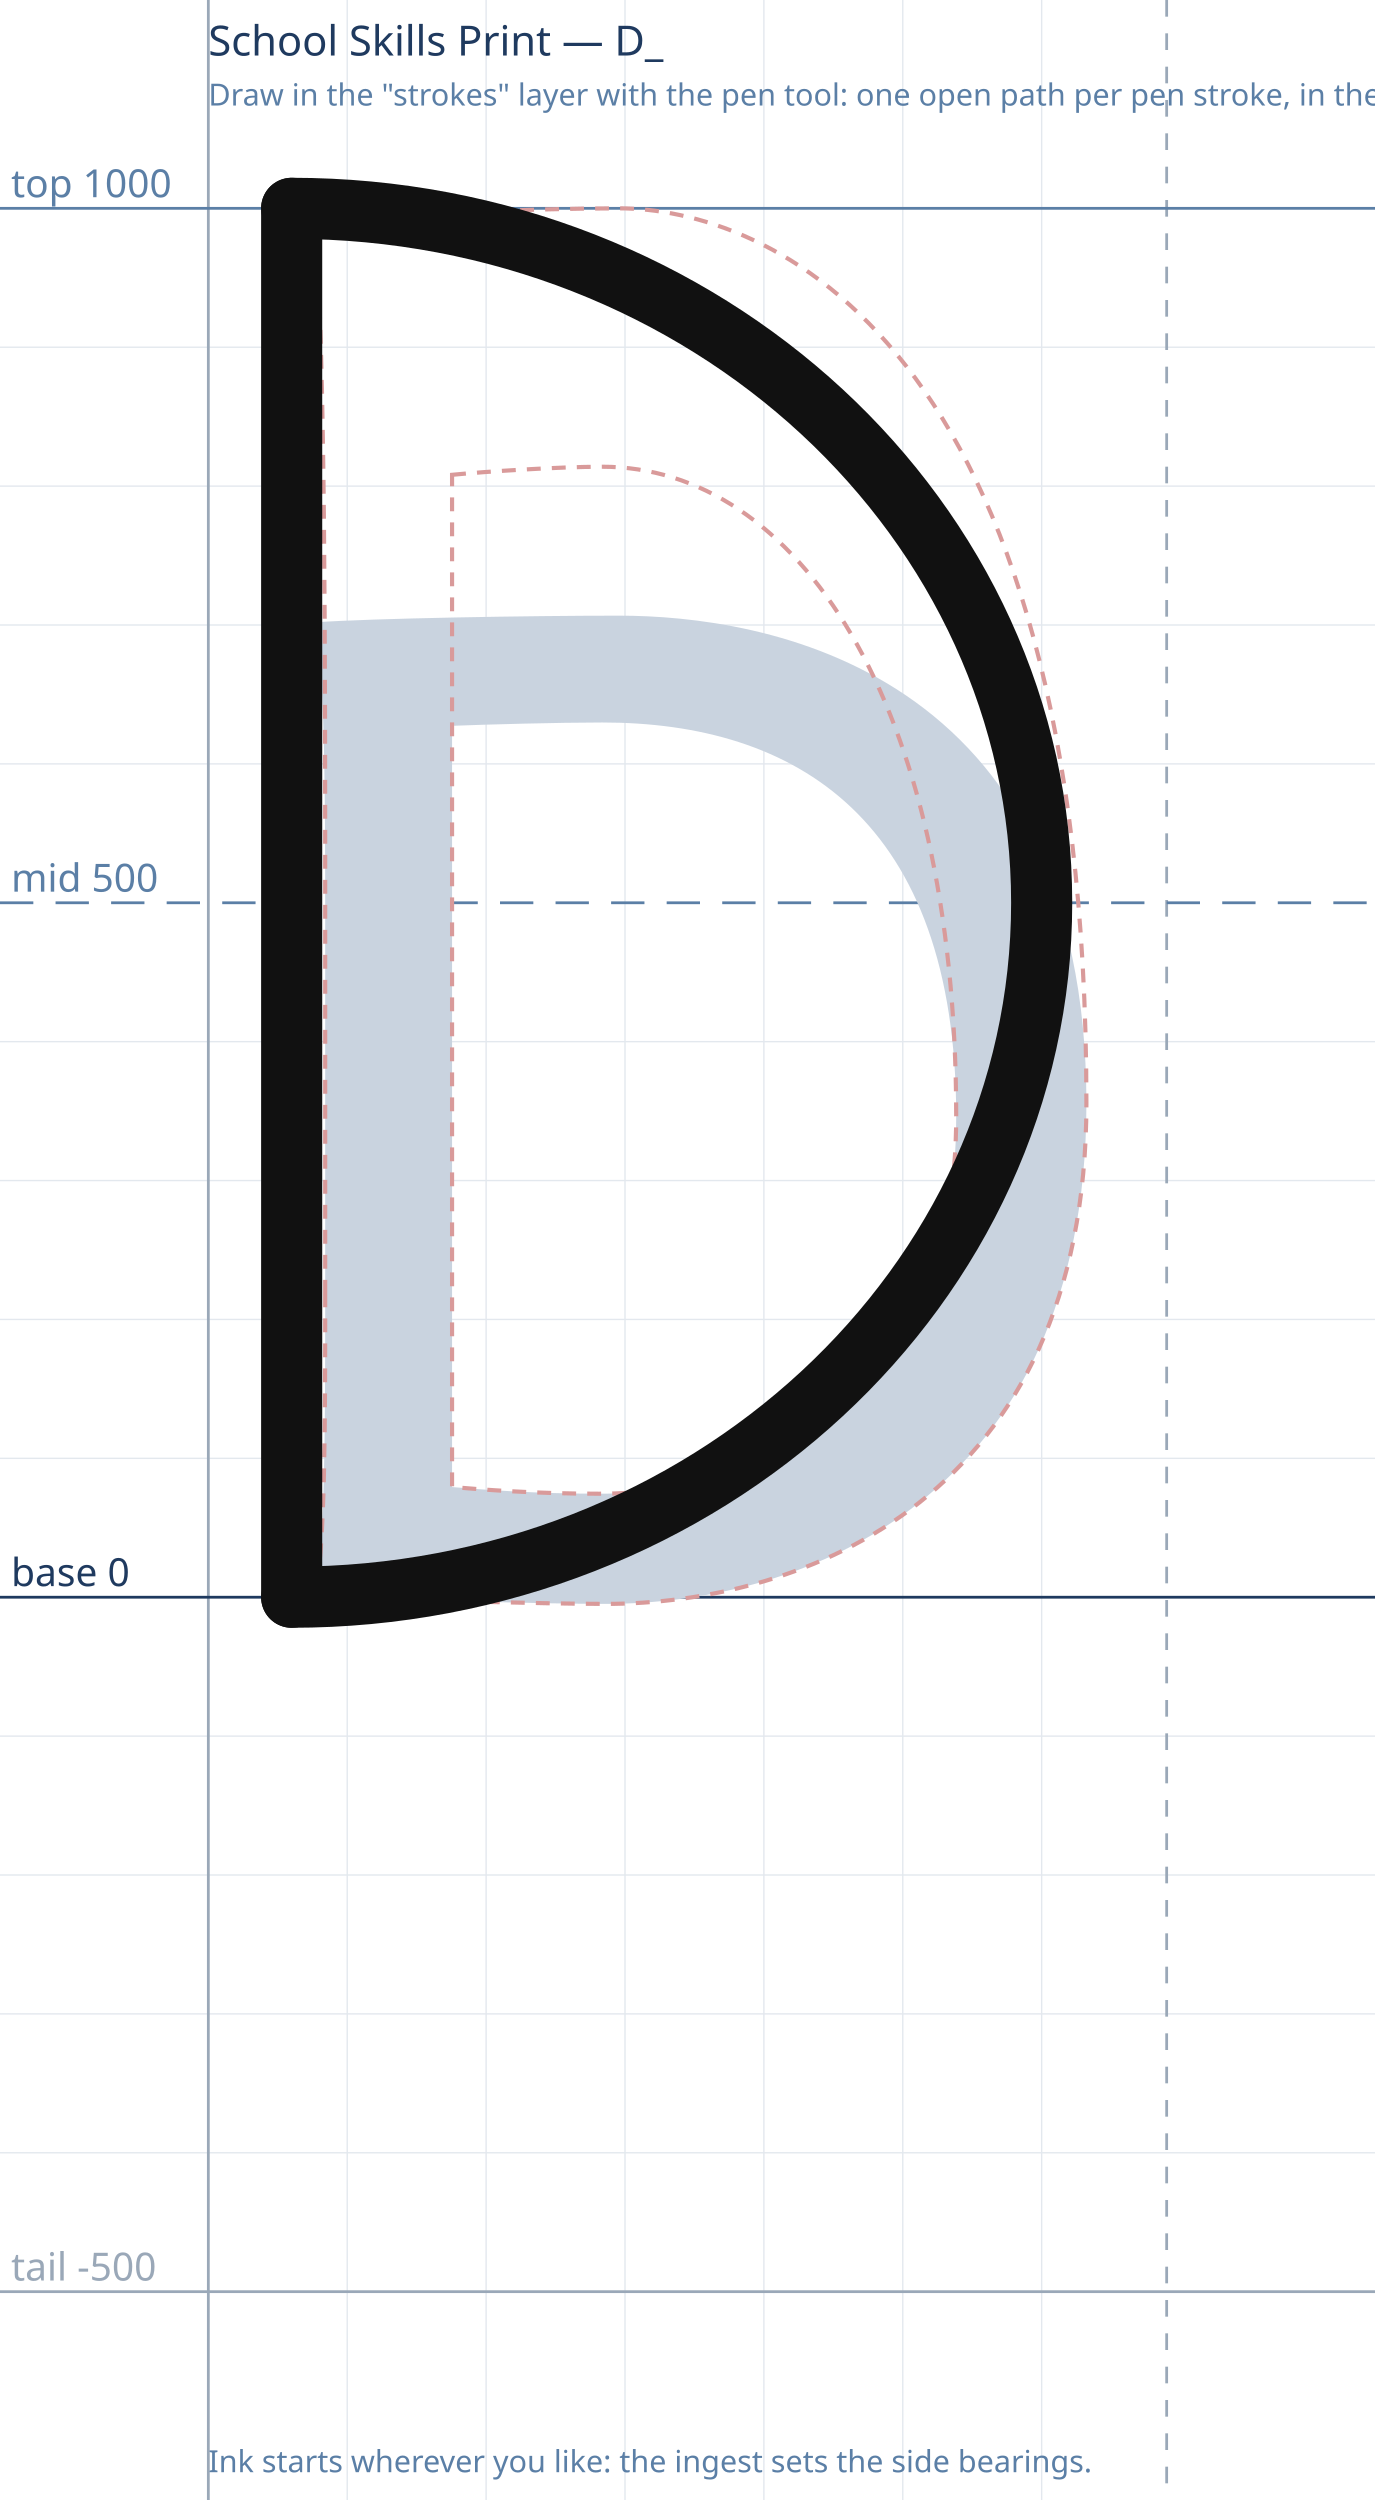
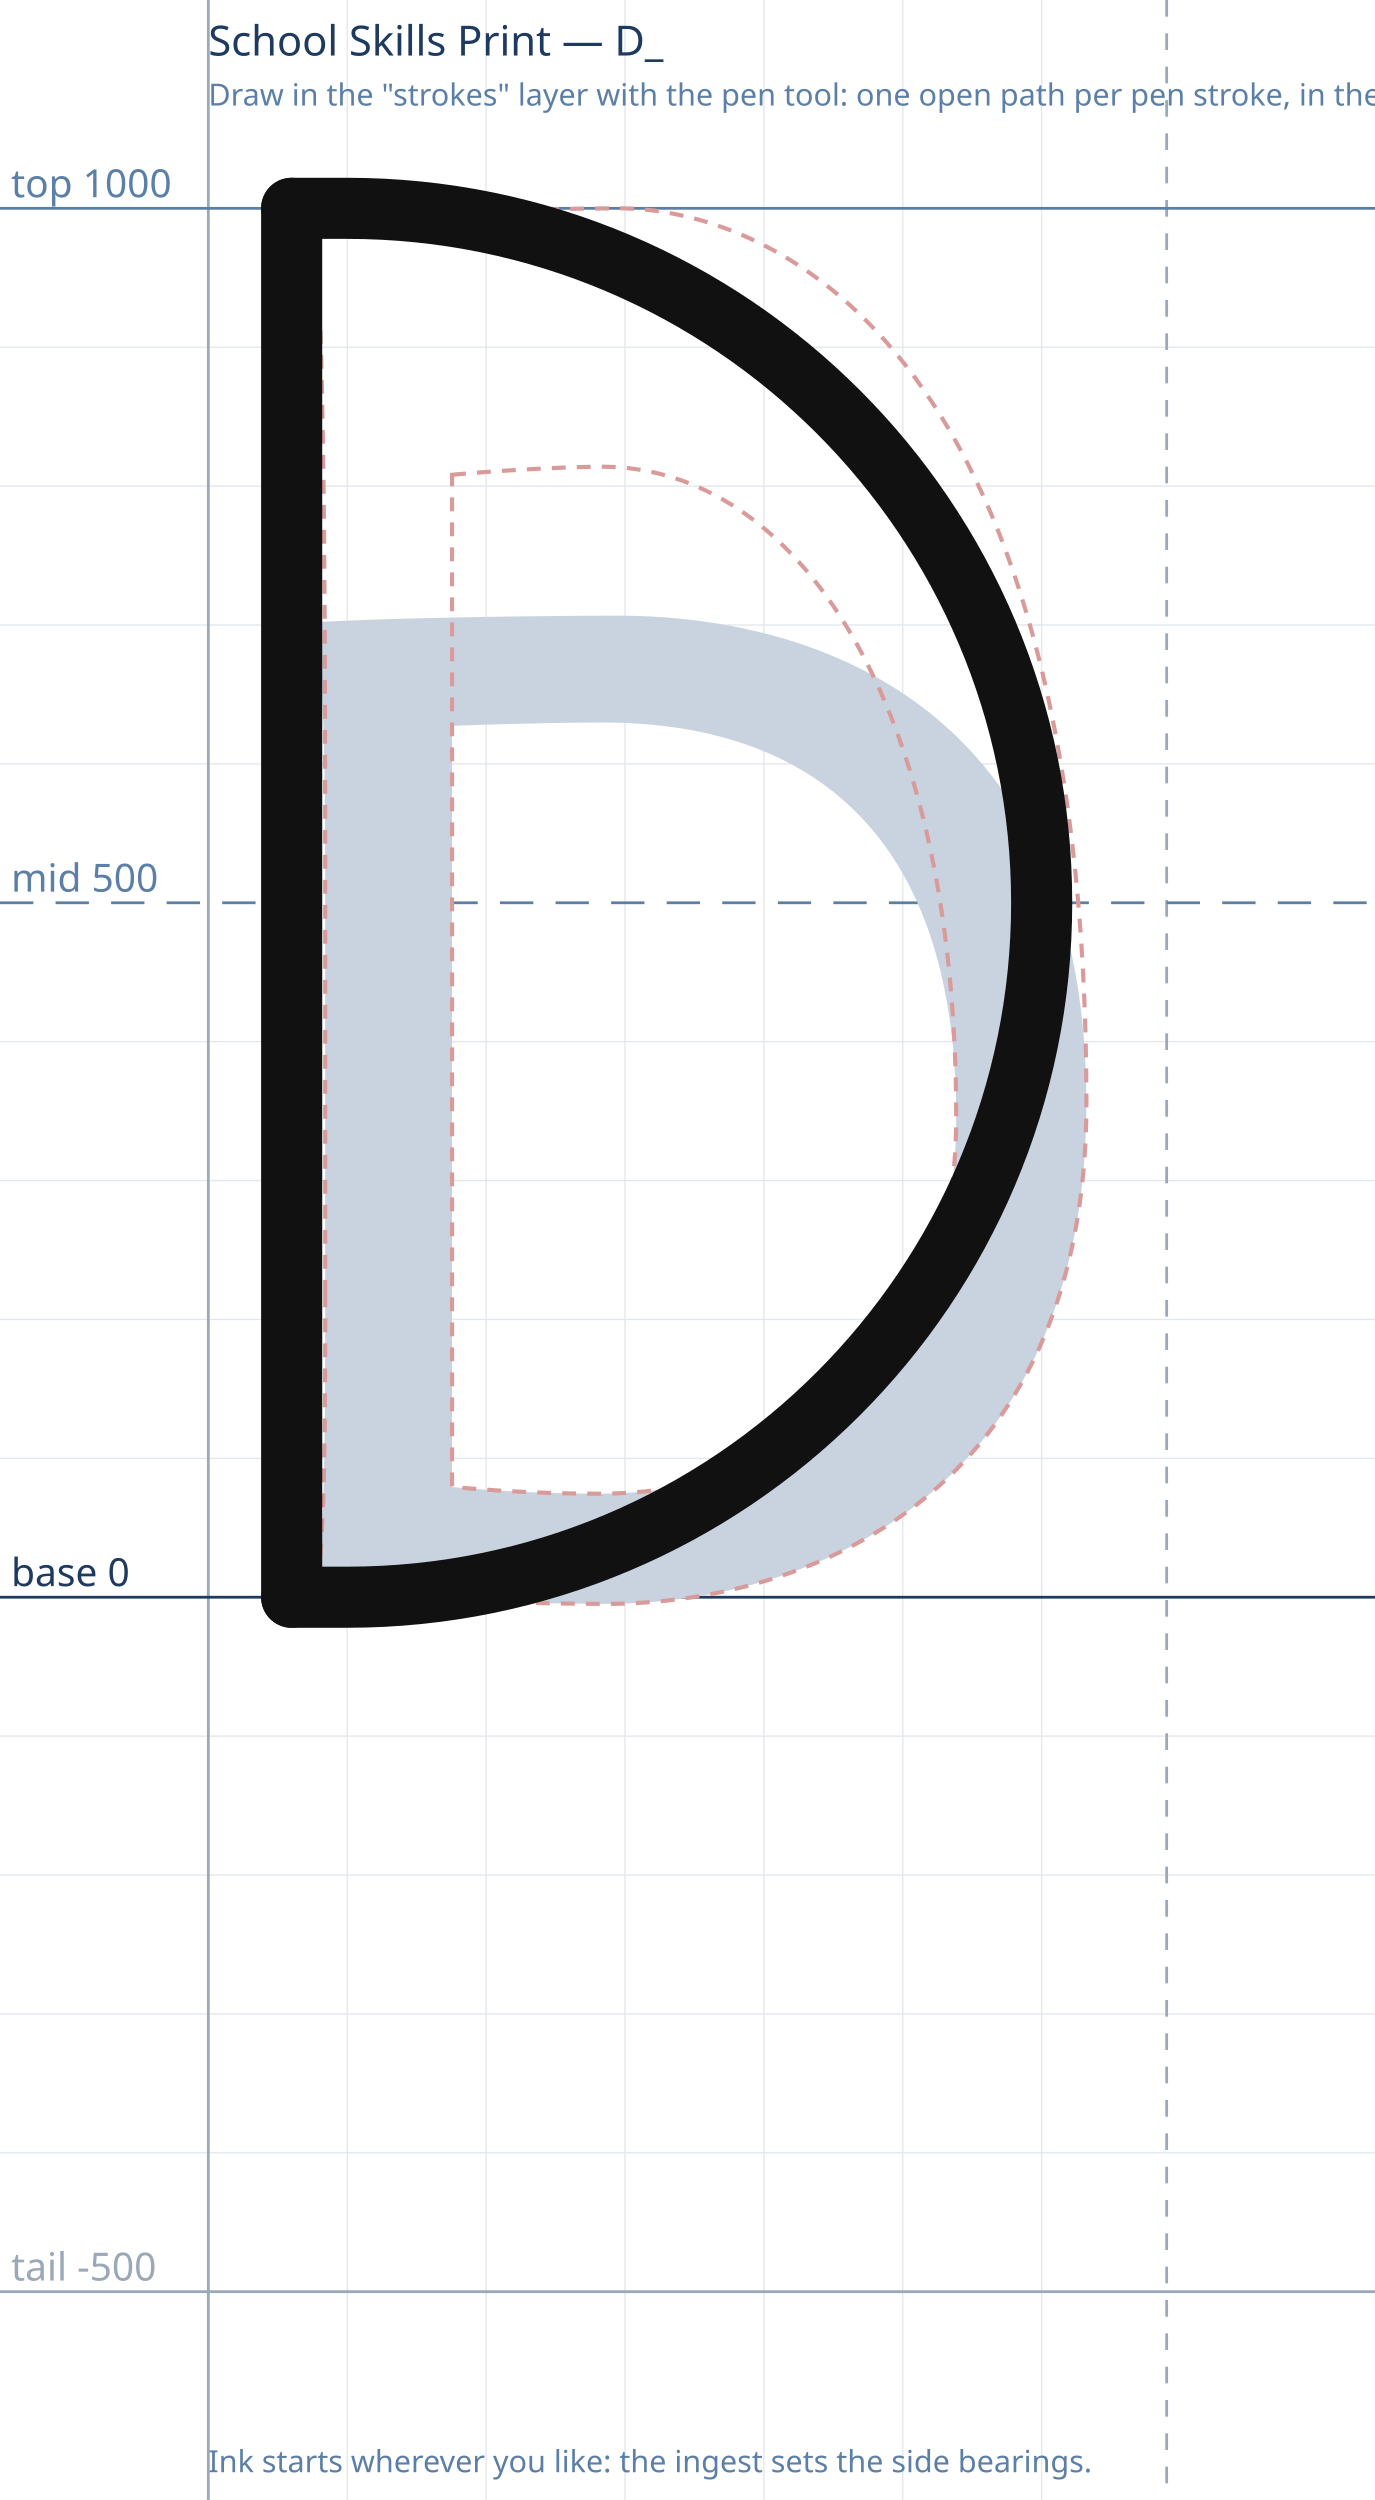
<svg xmlns="http://www.w3.org/2000/svg" width="495" height="900" viewBox="0 0 990 1800" data-hand="print" data-glyph="D_" data-units="1000" data-origin="150" data-baseline="1150">
  <g id="ruling">
    <line x1="0" y1="1550" x2="990" y2="1550" stroke="#e3e8ee" stroke-width="1" />
    <line x1="0" y1="1450" x2="990" y2="1450" stroke="#e3e8ee" stroke-width="1" />
    <line x1="0" y1="1350" x2="990" y2="1350" stroke="#e3e8ee" stroke-width="1" />
    <line x1="0" y1="1250" x2="990" y2="1250" stroke="#e3e8ee" stroke-width="1" />
    <line x1="0" y1="1050" x2="990" y2="1050" stroke="#e3e8ee" stroke-width="1" />
    <line x1="0" y1="950" x2="990" y2="950" stroke="#e3e8ee" stroke-width="1" />
    <line x1="0" y1="850" x2="990" y2="850" stroke="#e3e8ee" stroke-width="1" />
    <line x1="0" y1="750" x2="990" y2="750" stroke="#e3e8ee" stroke-width="1" />
    <line x1="0" y1="550" x2="990" y2="550" stroke="#e3e8ee" stroke-width="1" />
    <line x1="0" y1="450" x2="990" y2="450" stroke="#e3e8ee" stroke-width="1" />
    <line x1="0" y1="350" x2="990" y2="350" stroke="#e3e8ee" stroke-width="1" />
    <line x1="0" y1="250" x2="990" y2="250" stroke="#e3e8ee" stroke-width="1" />
    <line x1="150" y1="0" x2="150" y2="1800" stroke="#e3e8ee" stroke-width="1" />
    <line x1="250" y1="0" x2="250" y2="1800" stroke="#e3e8ee" stroke-width="1" />
    <line x1="350" y1="0" x2="350" y2="1800" stroke="#e3e8ee" stroke-width="1" />
    <line x1="450" y1="0" x2="450" y2="1800" stroke="#e3e8ee" stroke-width="1" />
    <line x1="550" y1="0" x2="550" y2="1800" stroke="#e3e8ee" stroke-width="1" />
    <line x1="650" y1="0" x2="650" y2="1800" stroke="#e3e8ee" stroke-width="1" />
    <line x1="750" y1="0" x2="750" y2="1800" stroke="#e3e8ee" stroke-width="1" />
    <line x1="150" y1="0" x2="150" y2="1800" stroke="#9aa8b8" stroke-width="2" />
    <line x1="840" y1="0" x2="840" y2="1800" stroke="#9aa8b8" stroke-width="2" stroke-dasharray="12 12" />
    <line x1="0" y1="150" x2="990" y2="150" stroke="#5b7fa6" stroke-width="2" />
    <text x="8" y="142" font-family="sans-serif" font-size="28" fill="#5b7fa6">top 1000</text>
    <line x1="0" y1="650" x2="990" y2="650" stroke="#5b7fa6" stroke-width="2" stroke-dasharray="24 16" />
    <text x="8" y="642" font-family="sans-serif" font-size="28" fill="#5b7fa6">mid 500</text>
    <line x1="0" y1="1150" x2="990" y2="1150" stroke="#1f3a5f" stroke-width="2" />
    <text x="8" y="1142" font-family="sans-serif" font-size="28" fill="#1f3a5f">base 0</text>
    <line x1="0" y1="1650" x2="990" y2="1650" stroke="#9aa8b8" stroke-width="2" />
    <text x="8" y="1642" font-family="sans-serif" font-size="28" fill="#9aa8b8">tail -500</text>
  </g>
  <g id="outline-body">
    <path d="M 234.135 931.25 C 234.135 1026.442 234.135 1111.538 226.923 1150 C 290.385 1151.923 391.346 1154.808 436.058 1154.808 C 576.923 1154.808 782.212 1080.288 782.212 794.231 C 782.212 479.808 548.558 443.269 445.673 443.269 C 380.769 443.269 267.788 445.192 226.923 448.077 C 234.135 486.538 234.135 575 234.135 669.231 L 234.135 931.25 Z M 325.481 522.596 C 349.519 521.635 401.923 520.192 433.654 520.192 C 572.115 520.192 688.462 588.942 688.462 803.846 C 688.462 1001.923 560.096 1075.481 431.25 1075.481 C 385.577 1075.481 348.077 1072.596 325.481 1070.673 L 325.481 522.596 Z" fill="#c9d3df" fill-rule="evenodd" />
  </g>
  <g id="outline-reach">
    <path d="M 234.135 931.25 C 234.135 1026.442 234.135 1111.538 226.923 1150 C 290.385 1151.923 391.346 1154.808 436.058 1154.808 C 576.923 1154.808 782.212 1080.288 782.212 794.231 C 782.212 238.372 548.558 150 445.673 150 C 380.769 150 267.788 154.651 226.923 161.628 C 234.135 254.651 234.135 468.605 234.135 669.231 L 234.135 931.25 Z M 325.481 341.86 C 349.519 339.535 401.923 336.047 433.654 336.047 C 572.115 336.047 688.462 502.326 688.462 803.846 C 688.462 1001.923 560.096 1075.481 431.25 1075.481 C 385.577 1075.481 348.077 1072.596 325.481 1070.673 L 325.481 341.86 Z" fill="none" stroke="#d99a9a" stroke-width="3" stroke-dasharray="10 8" fill-rule="evenodd" />
  </g>
  <g id="notes">
    <text x="150" y="40" font-family="sans-serif" font-size="30" fill="#1f3a5f">School Skills Print — D_</text>
    <text x="150" y="76" font-family="sans-serif" font-size="22" fill="#5b7fa6">Draw in the "strokes" layer with the pen tool: one open path per pen stroke, in the order the pen makes them. Grey is the shape; red dashes are how far the tall or hanging part goes.</text>
    <text x="150" y="1780" font-family="sans-serif" font-size="22" fill="#5b7fa6">Ink starts wherever you like: the ingest sets the side bearings.</text>
  </g>
  <g id="strokes">
    <path id="stroke-1" d="M 210 150 L 210 1150" fill="none" stroke="#111" stroke-width="44" stroke-linecap="round" stroke-linejoin="round" />
-     <path id="stroke-2" d="M 210 150 C 508.2 150 750 373.9 750 650 C 750 926.1 508.2 1150 210 1150" fill="none" stroke="#111" stroke-width="44" stroke-linecap="round" stroke-linejoin="round" />
+     <path id="stroke-2" d="M 210 150 L 250 150 C 526.1 150 750 373.9 750 650 C 750 926.1 526.1 1150 250 1150 L 210 1150" fill="none" stroke="#111" stroke-width="44" stroke-linecap="round" stroke-linejoin="round" />
  </g>
</svg>
